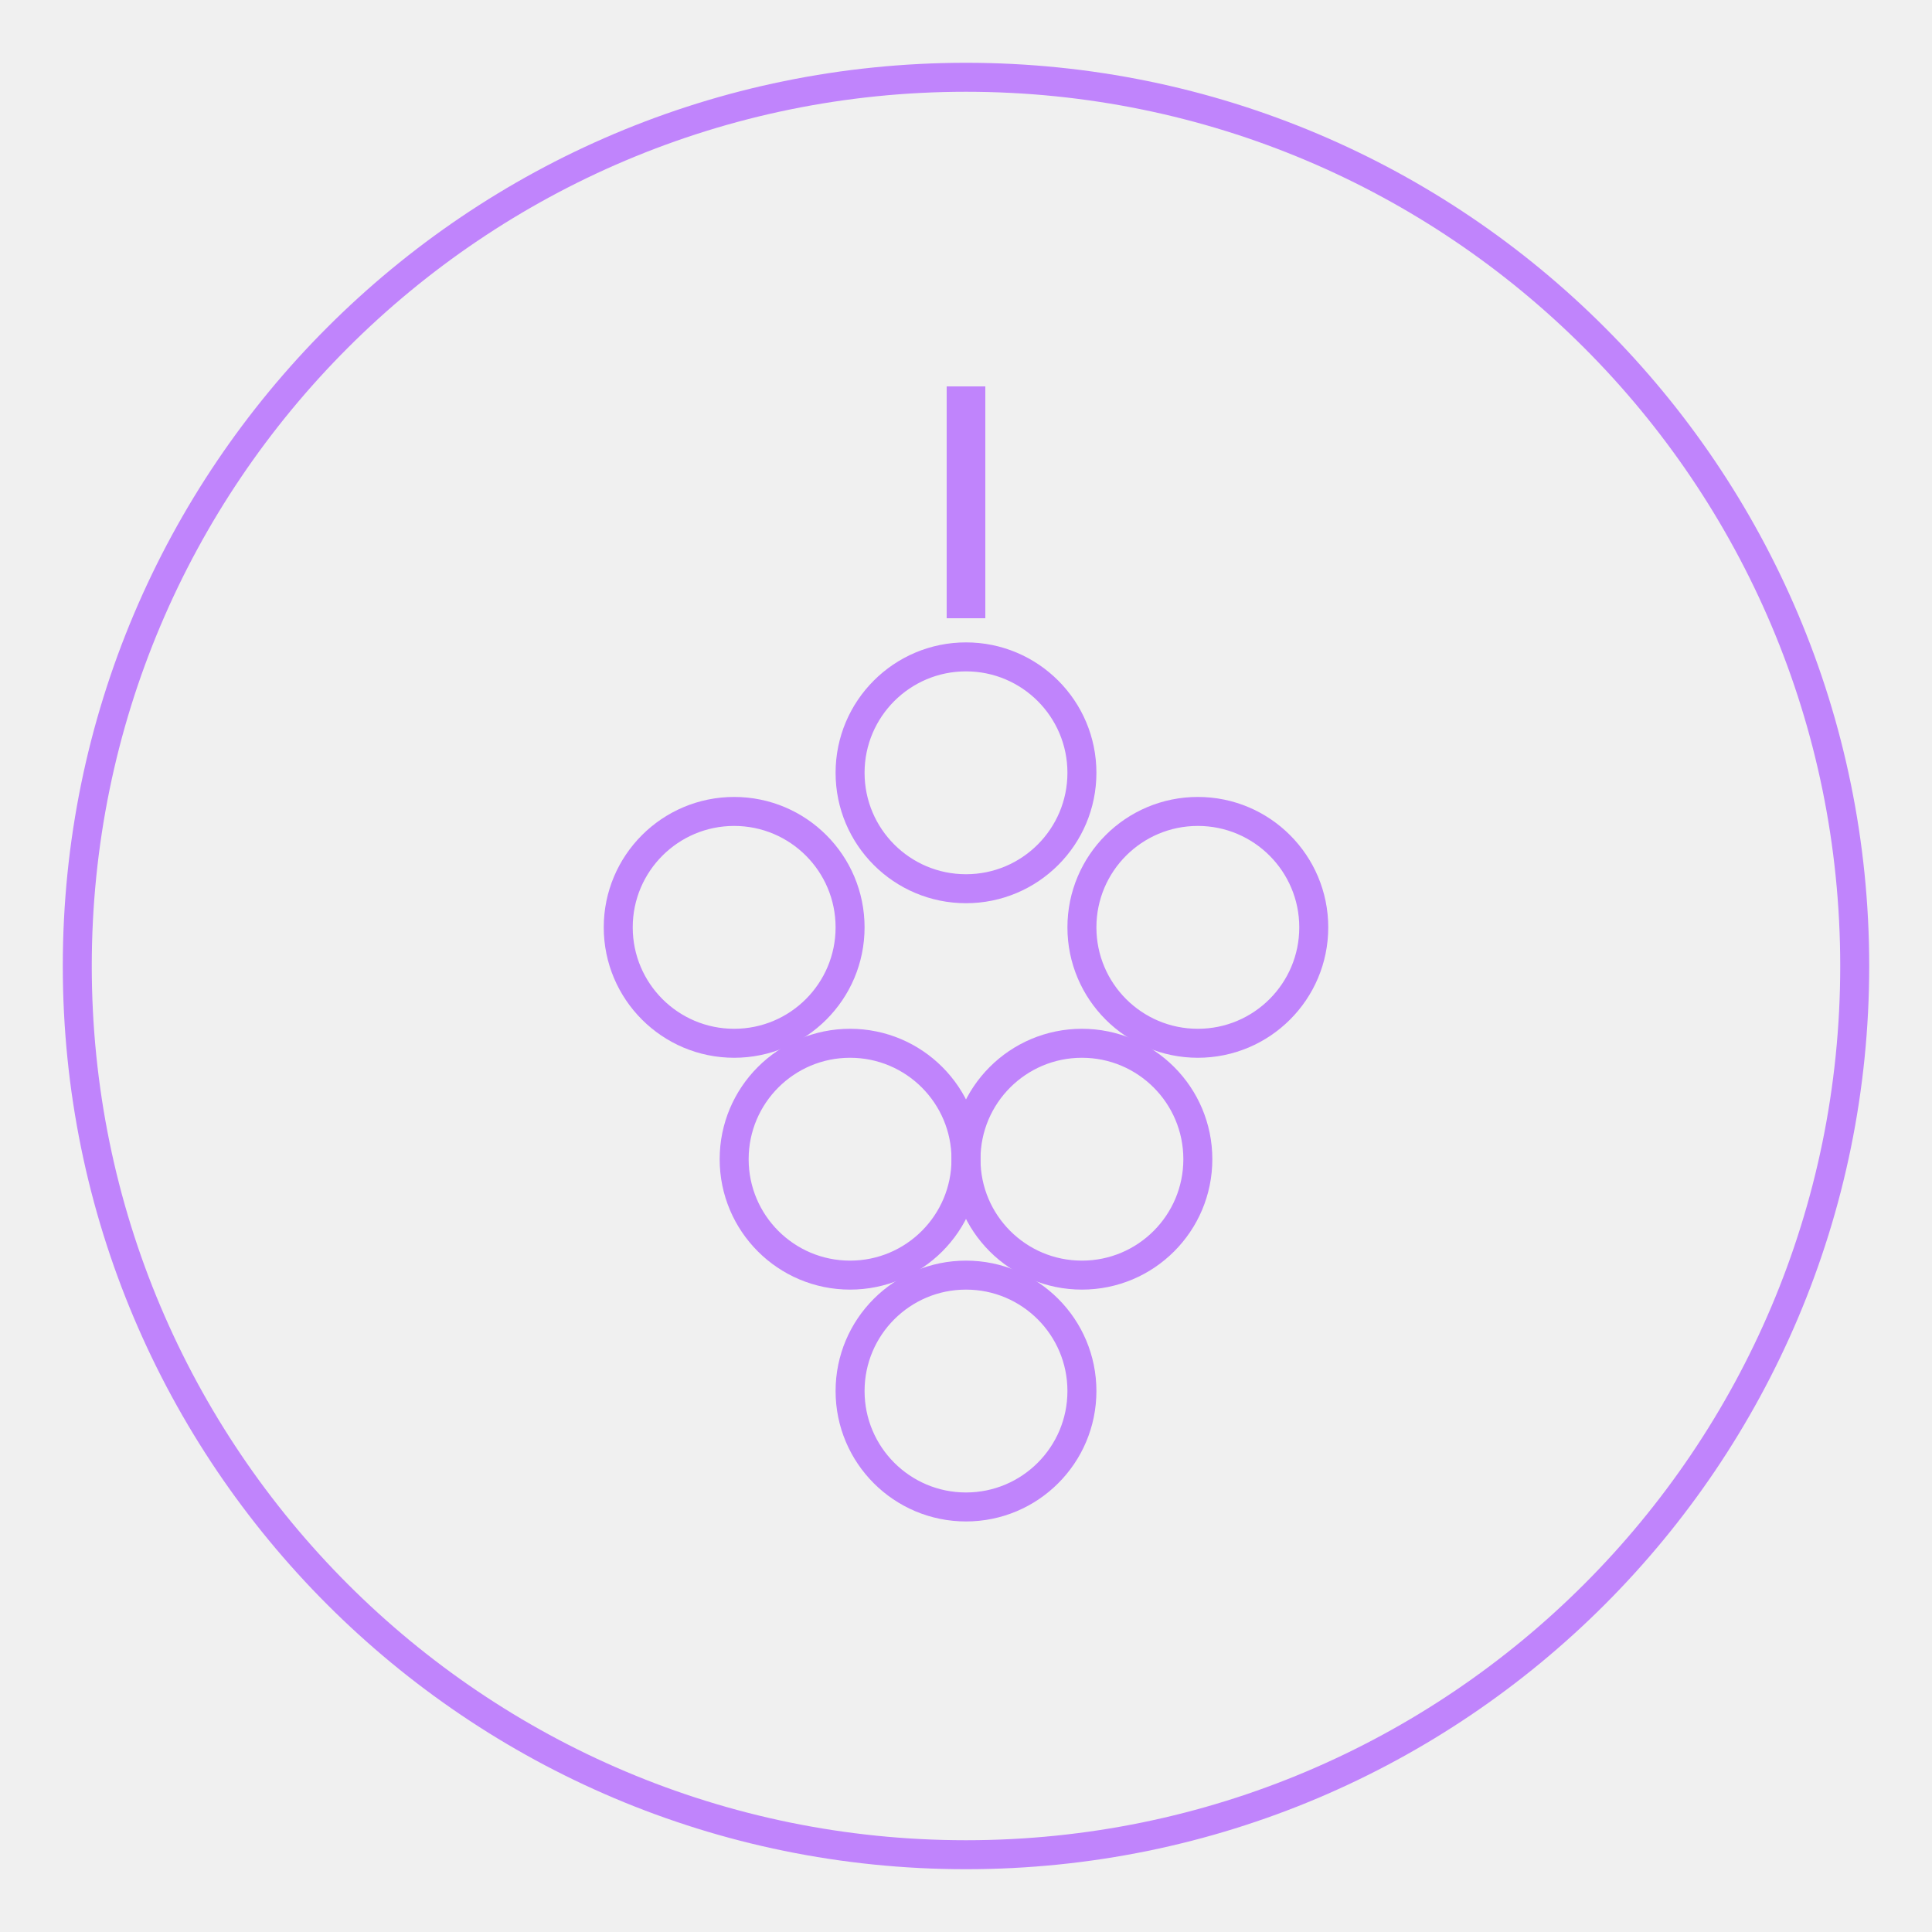
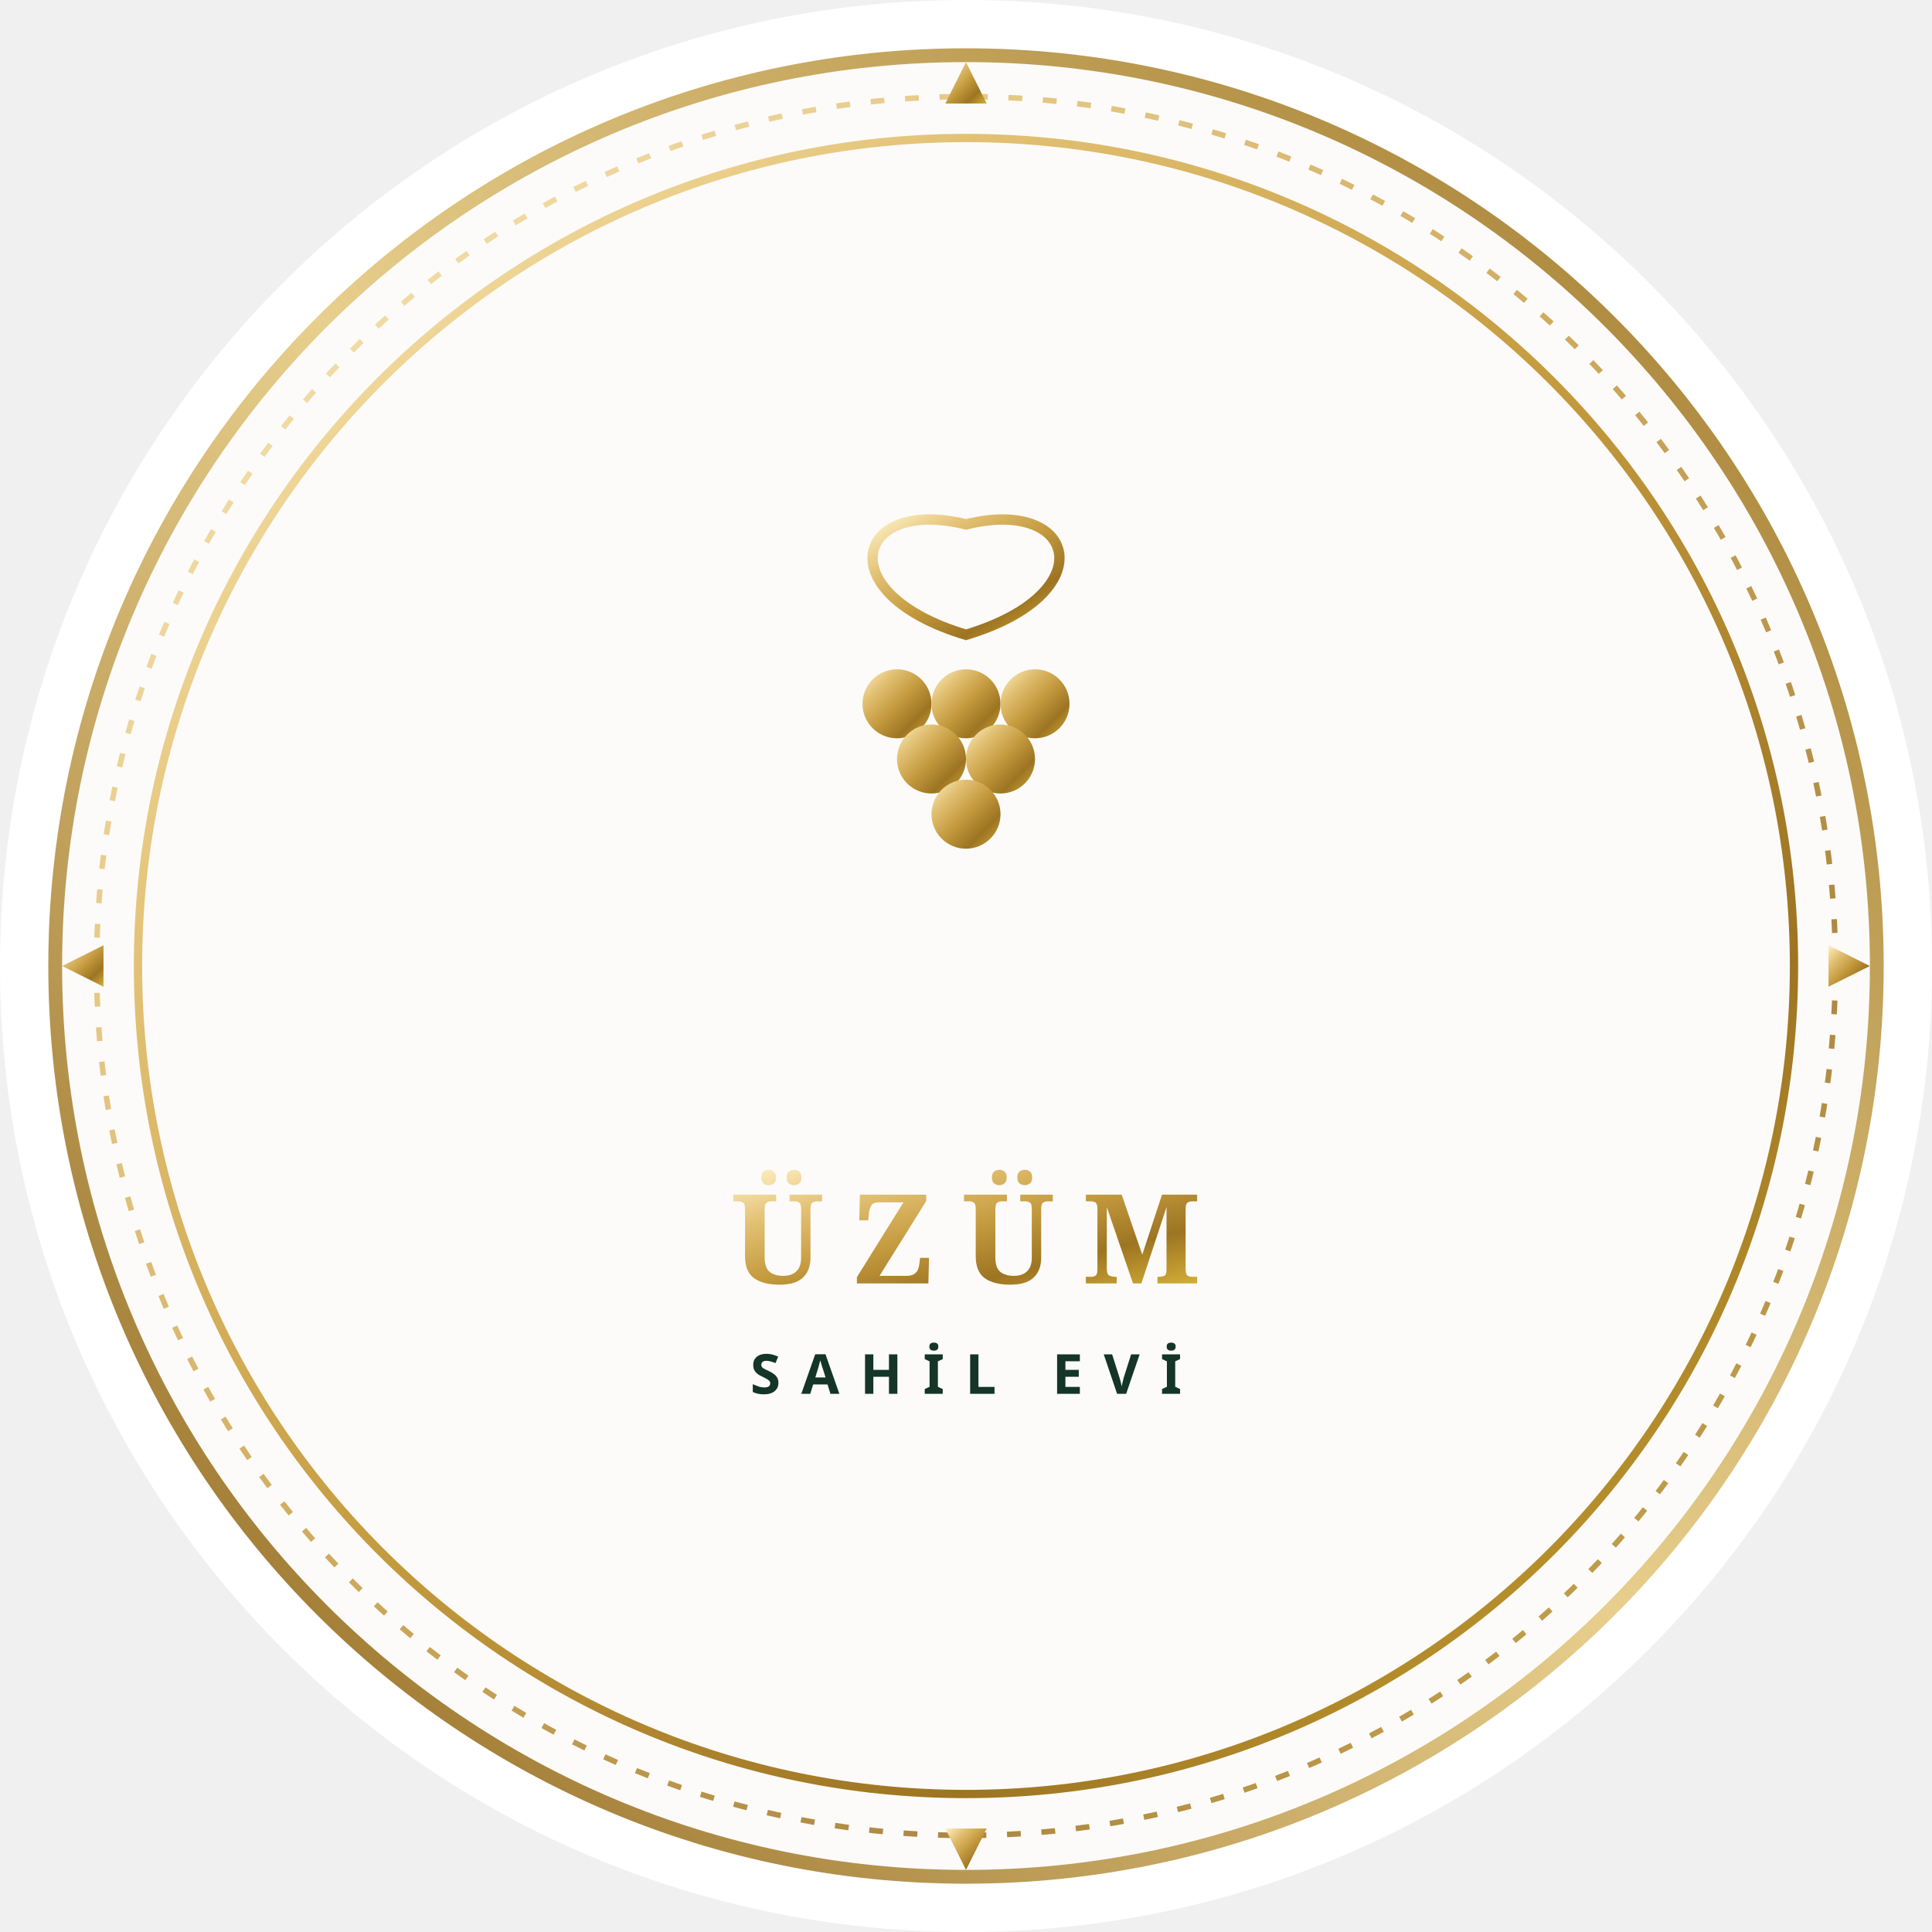
- <svg xmlns="http://www.w3.org/2000/svg" viewBox="0 0 100 100" width="100%" height="100%" color="#c084fc">
+ <svg xmlns="http://www.w3.org/2000/svg" viewBox="0 0 280 280" width="100%" height="100%">
  <defs>
-     <linearGradient id="goldGrad-uzum-tatil-evi" x1="0%" y1="0%" x2="100%" y2="100%">
-       <stop offset="0%" stop-color="#c084fc" />
+     <linearGradient id="goldLuxury" x1="0%" y1="0%" x2="100%" y2="100%">
+       <stop offset="0%" stop-color="#fff1c5" />
+       <stop offset="25%" stop-color="#e2c174" />
+       <stop offset="50%" stop-color="#c59b3f" />
+       <stop offset="75%" stop-color="#9d7422" />
      <stop offset="100%" stop-color="#d4af37" />
    </linearGradient>
+     <linearGradient id="goldRing" x1="0%" y1="100%" x2="100%" y2="0%">
+       <stop offset="0%" stop-color="#8a6118" />
+       <stop offset="50%" stop-color="#e8cf8d" />
+       <stop offset="100%" stop-color="#9a7324" />
+     </linearGradient>
+     <linearGradient id="emeraldLuxury" x1="0%" y1="0%" x2="100%" y2="100%">
+       <stop offset="0%" stop-color="#1b4d39" />
+       <stop offset="50%" stop-color="#0c2b20" />
+       <stop offset="100%" stop-color="#051610" />
+     </linearGradient>
+     <filter id="glow" x="-20%" y="-20%" width="140%" height="140%">
+       <feGaussianBlur stdDeviation="2" result="blur" />
+       <feComposite in="SourceGraphic" in2="blur" operator="over" />
+     </filter>
  </defs>
-   <g fill="none" stroke="currentColor">
-     <circle cx="50" cy="50" r="46" fill="none" stroke="currentColor" stroke-width="1.5" />
-     <path d="M50 20 L50 32" stroke="currentColor" stroke-width="2" />
-     <circle cx="50" cy="40" r="6" fill="none" stroke="currentColor" stroke-width="1.5" />
-     <circle cx="38" cy="48" r="6" fill="none" stroke="currentColor" stroke-width="1.5" />
-     <circle cx="62" cy="48" r="6" fill="none" stroke="currentColor" stroke-width="1.5" />
-     <circle cx="44" cy="60" r="6" fill="none" stroke="currentColor" stroke-width="1.5" />
-     <circle cx="56" cy="60" r="6" fill="none" stroke="currentColor" stroke-width="1.5" />
-     <circle cx="50" cy="72" r="6" fill="none" stroke="currentColor" stroke-width="1.5" />
+   <rect width="280" height="280" rx="140" fill="#ffffff" />
+   <circle cx="140" cy="140" r="132" fill="#fcfbfa" stroke="url(#goldRing)" stroke-width="2" />
+   <circle cx="140" cy="140" r="126" fill="none" stroke="url(#goldLuxury)" stroke-width="0.8" stroke-dasharray="2 3" opacity="0.85" />
+   <circle cx="140" cy="140" r="120" fill="none" stroke="url(#goldLuxury)" stroke-width="1.2" />
+   <polygon points="140,9 143,15 137,15" fill="url(#goldLuxury)" />
+   <polygon points="140,271 143,265 137,265" fill="url(#goldLuxury)" />
+   <polygon points="9,140 15,143 15,137" fill="url(#goldLuxury)" />
+   <polygon points="271,140 265,143 265,137" fill="url(#goldLuxury)" />
+   <g transform="translate(140, 110)">
+     <path d="M0 -34 C-16 -38 -20 -24 0 -18 C20 -24 16 -38 0 -34 Z" fill="none" stroke="url(#goldLuxury)" stroke-width="1.5" />
+     <circle cx="-10" cy="-8" r="5" fill="url(#goldLuxury)" />
+     <circle cx="0" cy="-8" r="5" fill="url(#goldLuxury)" />
+     <circle cx="10" cy="-8" r="5" fill="url(#goldLuxury)" />
+     <circle cx="-5" cy="0" r="5" fill="url(#goldLuxury)" />
+     <circle cx="5" cy="0" r="5" fill="url(#goldLuxury)" />
+     <circle cx="0" cy="8" r="5" fill="url(#goldLuxury)" />
  </g>
+   <text x="140" y="186" font-family="'Cinzel', serif" font-size="18" font-weight="700" fill="url(#goldLuxury)" text-anchor="middle" letter-spacing="4">ÜZÜM</text>
+   <text x="140" y="202" font-family="'Plus Jakarta Sans', sans-serif" font-size="8" font-weight="700" fill="#143527" text-anchor="middle" letter-spacing="3">SAHİL EVİ</text>
</svg>
